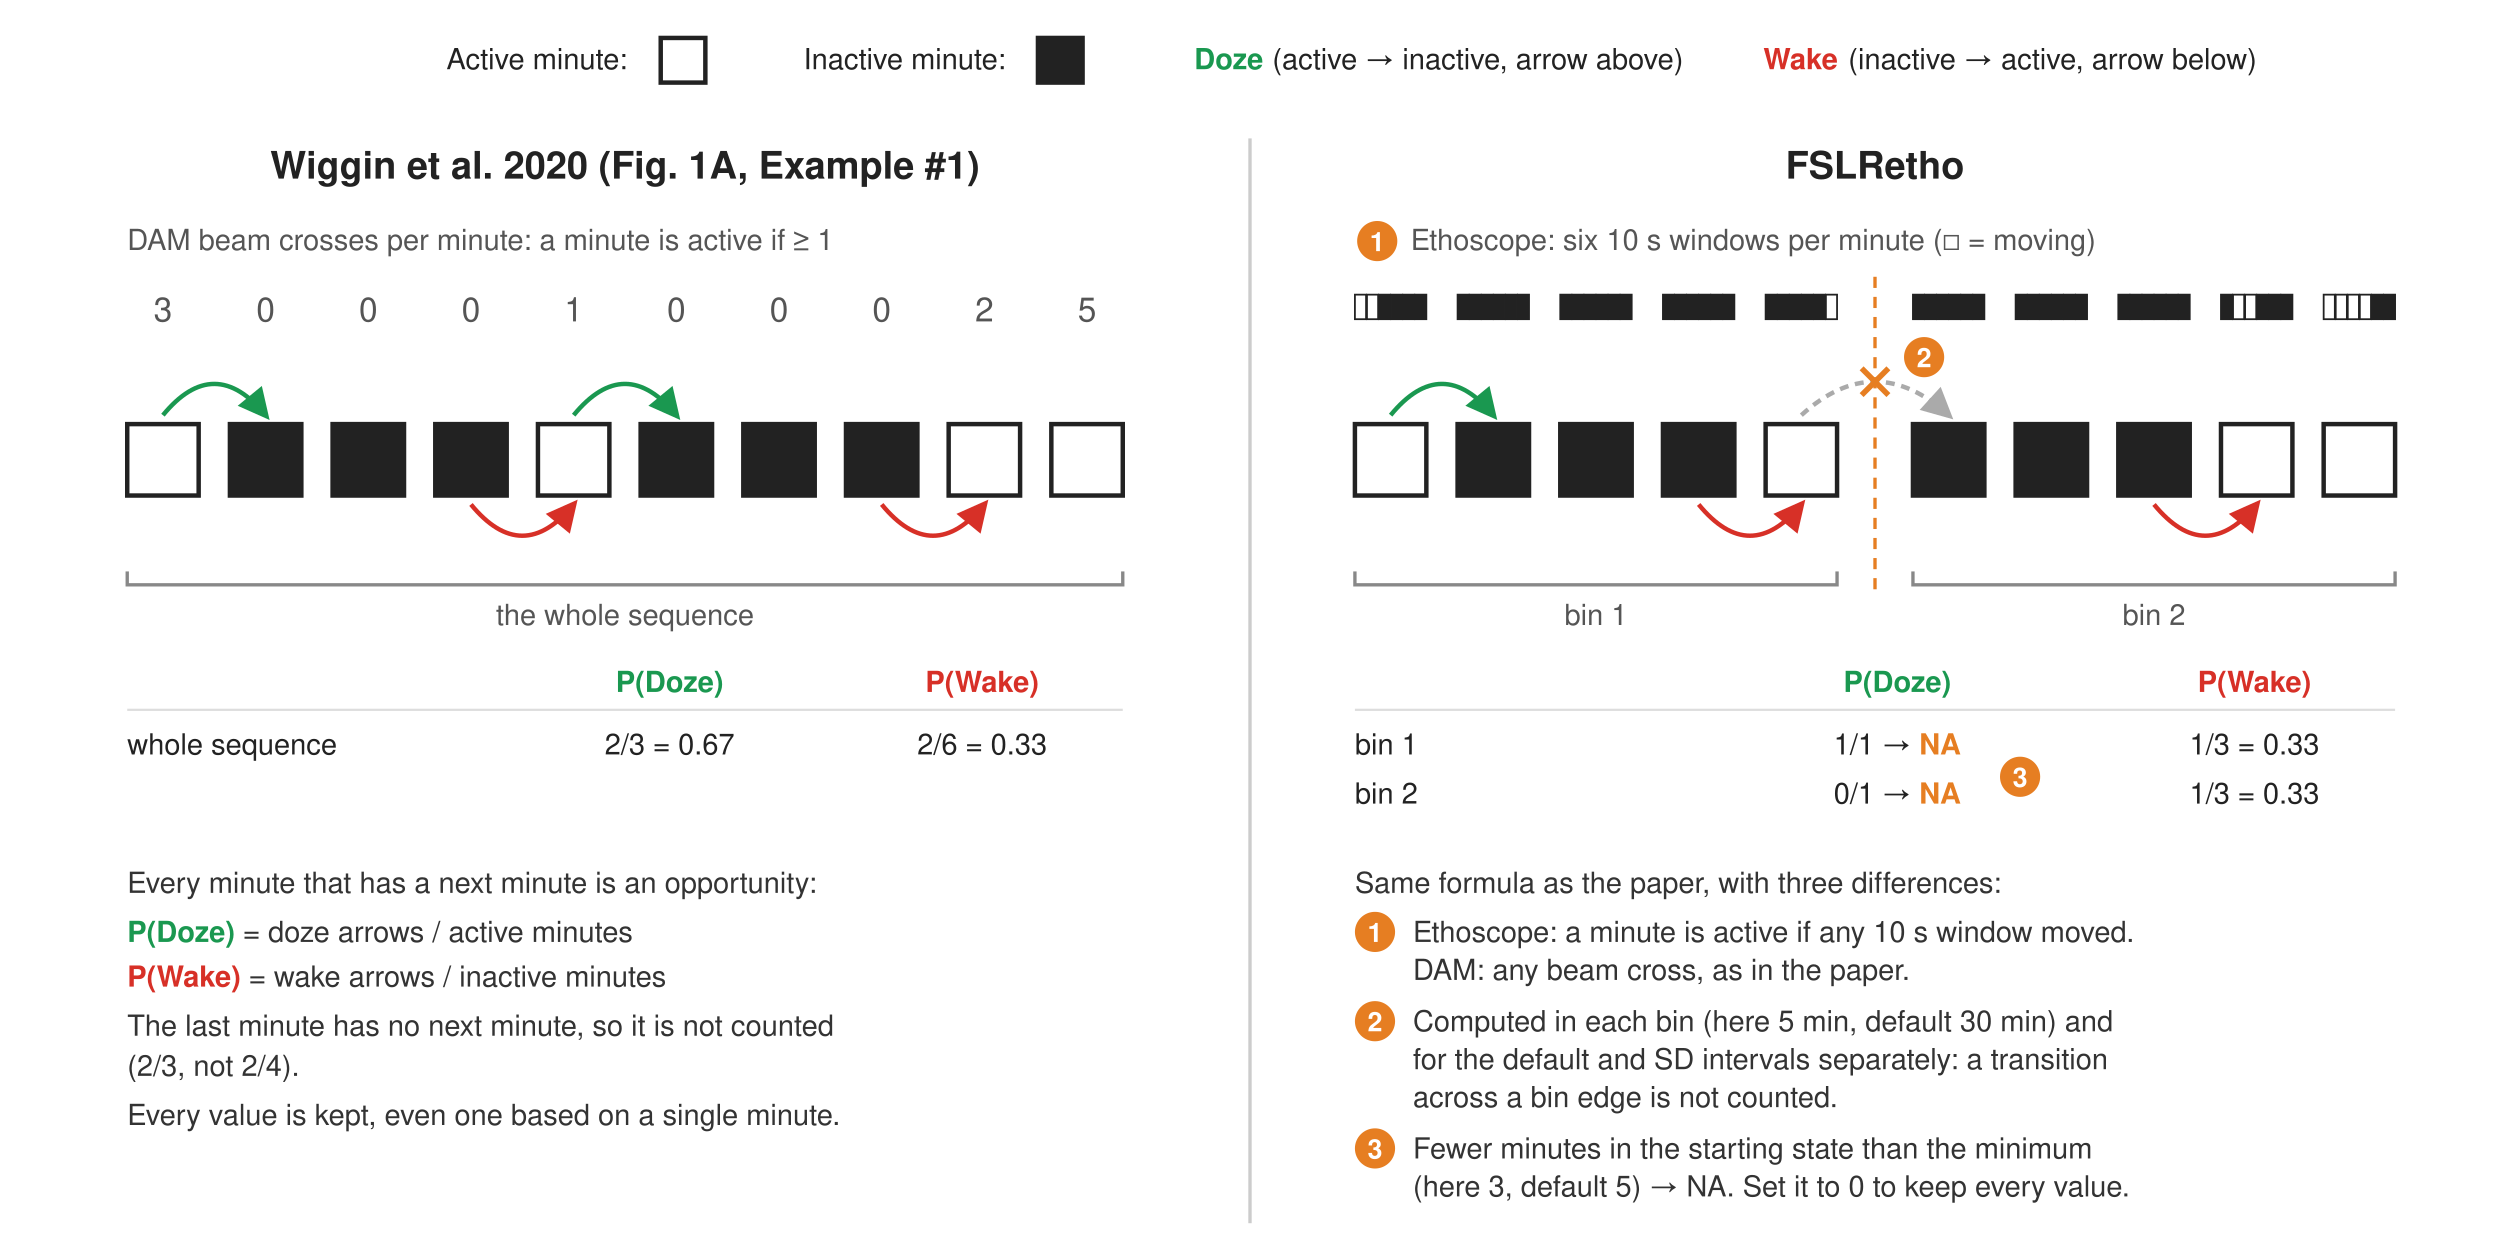
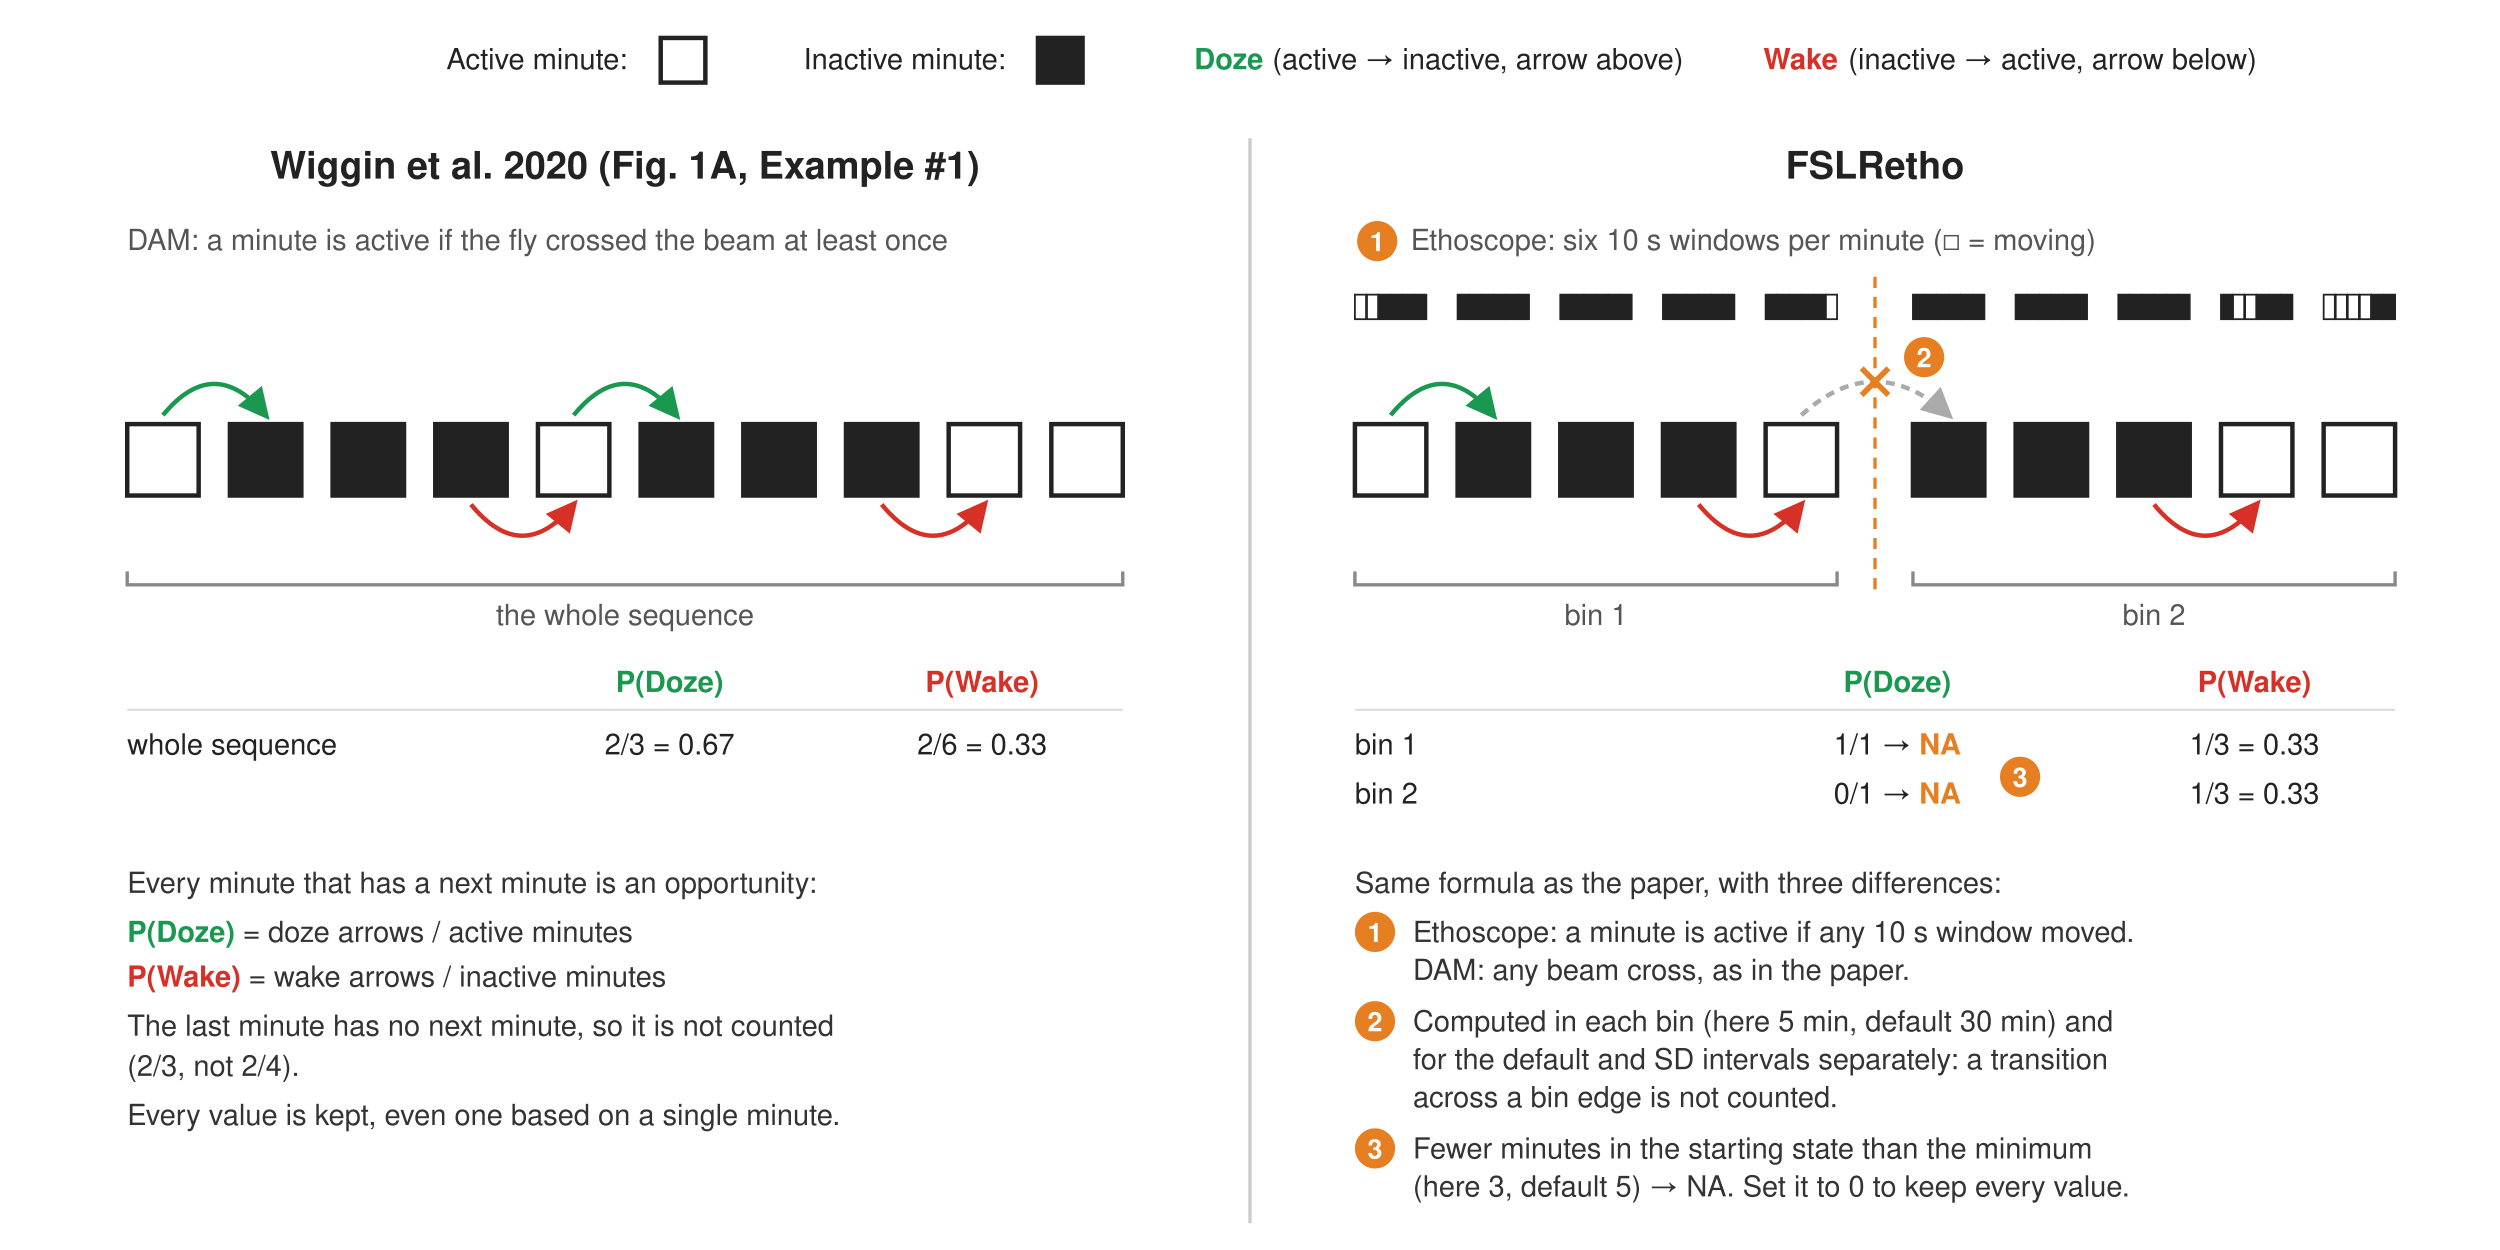
<svg xmlns="http://www.w3.org/2000/svg" viewBox="0 0 1120 560" width="1120" height="560" font-family="Helvetica, Arial, sans-serif" font-size="13" fill="#222">
  <defs>
    <marker id="ah-doze" viewBox="0 0 10 10" refX="8" refY="5" markerWidth="7" markerHeight="7" orient="auto">
      <path d="M0,0 L10,5 L0,10 z" fill="#1a9850" />
    </marker>
    <marker id="ah-wake" viewBox="0 0 10 10" refX="8" refY="5" markerWidth="7" markerHeight="7" orient="auto">
      <path d="M0,0 L10,5 L0,10 z" fill="#d73027" />
    </marker>
    <marker id="ah-off" viewBox="0 0 10 10" refX="8" refY="5" markerWidth="7" markerHeight="7" orient="auto">
      <path d="M0,0 L10,5 L0,10 z" fill="#aaa" />
    </marker>
  </defs>
  <rect width="1120" height="560" fill="#fff" />
  <g transform="translate(200,14)">
    <text x="0" y="17">Active minute:</text>
    <rect x="96" y="3" width="20" height="20" fill="#fff" stroke="#222" stroke-width="2" />
    <text x="160" y="17">Inactive minute:</text>
    <rect x="265" y="3" width="20" height="20" fill="#222" stroke="#222" stroke-width="2" />
    <text x="335" y="17" fill="#1a9850" font-weight="bold">Doze</text>
    <text x="370" y="17">(active → inactive, arrow above)</text>
    <text x="590" y="17" fill="#d73027" font-weight="bold">Wake</text>
    <text x="628" y="17">(inactive → active, arrow below)</text>
  </g>
  <line x1="560" y1="62" x2="560" y2="548" stroke="#ccc" stroke-width="1.5" />
  <text x="280" y="80" text-anchor="middle" font-size="17" font-weight="bold">Wiggin et al. 2020 (Fig. 1A, Example #1)</text>
-   <text x="57" y="112" fill="#555">DAM beam crosses per minute: a minute is active if ≥ 1</text>
-   <g font-size="15" fill="#555" text-anchor="middle">
-     <text x="73" y="144">3</text>
-     <text x="119" y="144">0</text>
-     <text x="165" y="144">0</text>
-     <text x="211" y="144">0</text>
-     <text x="257" y="144">1</text>
-     <text x="303" y="144">0</text>
-     <text x="349" y="144">0</text>
-     <text x="395" y="144">0</text>
-     <text x="441" y="144">2</text>
-     <text x="487" y="144">5</text>
-   </g>
+   <text x="57" y="112" fill="#555">DAM: a minute is active if the fly crossed the beam at least once</text>
  <rect x="57" y="190" width="32" height="32" fill="#fff" stroke="#222" stroke-width="2" />
  <rect x="103" y="190" width="32" height="32" fill="#222" stroke="#222" stroke-width="2" />
  <rect x="149" y="190" width="32" height="32" fill="#222" stroke="#222" stroke-width="2" />
  <rect x="195" y="190" width="32" height="32" fill="#222" stroke="#222" stroke-width="2" />
  <rect x="241" y="190" width="32" height="32" fill="#fff" stroke="#222" stroke-width="2" />
  <rect x="287" y="190" width="32" height="32" fill="#222" stroke="#222" stroke-width="2" />
  <rect x="333" y="190" width="32" height="32" fill="#222" stroke="#222" stroke-width="2" />
  <rect x="379" y="190" width="32" height="32" fill="#222" stroke="#222" stroke-width="2" />
  <rect x="425" y="190" width="32" height="32" fill="#fff" stroke="#222" stroke-width="2" />
  <rect x="471" y="190" width="32" height="32" fill="#fff" stroke="#222" stroke-width="2" />
  <g fill="none" stroke-width="2">
    <path d="M73,186 Q96,158 119,186" stroke="#1a9850" marker-end="url(#ah-doze)" />
    <path d="M257,186 Q280,158 303,186" stroke="#1a9850" marker-end="url(#ah-doze)" />
    <path d="M211,226 Q234,254 257,226" stroke="#d73027" marker-end="url(#ah-wake)" />
    <path d="M395,226 Q418,254 441,226" stroke="#d73027" marker-end="url(#ah-wake)" />
  </g>
  <path d="M57,256 v6 H503 v-6" fill="none" stroke="#888" stroke-width="1.5" />
  <text x="280" y="280" text-anchor="middle" fill="#555">the whole sequence</text>
  <g transform="translate(0,310)">
    <text x="300" y="0" text-anchor="middle" font-weight="bold" fill="#1a9850">P(Doze)</text>
    <text x="440" y="0" text-anchor="middle" font-weight="bold" fill="#d73027">P(Wake)</text>
    <line x1="57" y1="8" x2="503" y2="8" stroke="#ddd" />
    <text x="57" y="28">whole sequence</text>
    <text x="300" y="28" text-anchor="middle">2/3 = 0.67</text>
    <text x="440" y="28" text-anchor="middle">2/6 = 0.33</text>
  </g>
  <g transform="translate(57,400)" fill="#333">
    <text y="0">Every minute that has a next minute is an opportunity:</text>
    <text y="22">
      <tspan fill="#1a9850" font-weight="bold">P(Doze)</tspan> = doze arrows / active minutes</text>
    <text y="42">
      <tspan fill="#d73027" font-weight="bold">P(Wake)</tspan> = wake arrows / inactive minutes</text>
    <text y="64">The last minute has no next minute, so it is not counted</text>
    <text y="82">(2/3, not 2/4).</text>
    <text y="104">Every value is kept, even one based on a single minute.</text>
  </g>
  <text x="840" y="80" text-anchor="middle" font-size="17" font-weight="bold">FSLRetho</text>
  <circle cx="617" cy="108" r="9" fill="#e67e22" />
  <text x="617" y="112.5" text-anchor="middle" fill="#fff" font-weight="bold" font-size="12">1</text>
  <text x="632" y="112" fill="#555">Ethoscope: six 10 s windows per minute (□ = moving)</text>
  <g id="win">
    <g transform="translate(607,132)">
      <rect x="0" width="5" height="11" fill="#fff" stroke="#222" stroke-width="0.8" />
      <rect x="5.4" width="5" height="11" fill="#fff" stroke="#222" stroke-width="0.8" />
      <rect x="10.8" width="5" height="11" fill="#222" stroke="#222" stroke-width="0.8" />
      <rect x="16.2" width="5" height="11" fill="#222" stroke="#222" stroke-width="0.8" />
      <rect x="21.6" width="5" height="11" fill="#222" stroke="#222" stroke-width="0.8" />
      <rect x="27" width="5" height="11" fill="#222" stroke="#222" stroke-width="0.8" />
    </g>
    <g transform="translate(653,132)">
      <rect x="0" width="5" height="11" fill="#222" stroke="#222" stroke-width="0.8" />
      <rect x="5.4" width="5" height="11" fill="#222" stroke="#222" stroke-width="0.8" />
      <rect x="10.8" width="5" height="11" fill="#222" stroke="#222" stroke-width="0.8" />
      <rect x="16.2" width="5" height="11" fill="#222" stroke="#222" stroke-width="0.8" />
      <rect x="21.6" width="5" height="11" fill="#222" stroke="#222" stroke-width="0.8" />
      <rect x="27" width="5" height="11" fill="#222" stroke="#222" stroke-width="0.8" />
    </g>
    <g transform="translate(699,132)">
      <rect x="0" width="5" height="11" fill="#222" stroke="#222" stroke-width="0.8" />
      <rect x="5.4" width="5" height="11" fill="#222" stroke="#222" stroke-width="0.8" />
      <rect x="10.8" width="5" height="11" fill="#222" stroke="#222" stroke-width="0.8" />
      <rect x="16.2" width="5" height="11" fill="#222" stroke="#222" stroke-width="0.8" />
      <rect x="21.6" width="5" height="11" fill="#222" stroke="#222" stroke-width="0.8" />
      <rect x="27" width="5" height="11" fill="#222" stroke="#222" stroke-width="0.8" />
    </g>
    <g transform="translate(745,132)">
      <rect x="0" width="5" height="11" fill="#222" stroke="#222" stroke-width="0.8" />
      <rect x="5.4" width="5" height="11" fill="#222" stroke="#222" stroke-width="0.8" />
      <rect x="10.8" width="5" height="11" fill="#222" stroke="#222" stroke-width="0.8" />
      <rect x="16.2" width="5" height="11" fill="#222" stroke="#222" stroke-width="0.8" />
      <rect x="21.6" width="5" height="11" fill="#222" stroke="#222" stroke-width="0.8" />
      <rect x="27" width="5" height="11" fill="#222" stroke="#222" stroke-width="0.8" />
    </g>
    <g transform="translate(791,132)">
      <rect x="0" width="5" height="11" fill="#222" stroke="#222" stroke-width="0.8" />
      <rect x="5.4" width="5" height="11" fill="#222" stroke="#222" stroke-width="0.8" />
      <rect x="10.8" width="5" height="11" fill="#222" stroke="#222" stroke-width="0.8" />
      <rect x="16.2" width="5" height="11" fill="#222" stroke="#222" stroke-width="0.8" />
      <rect x="21.6" width="5" height="11" fill="#222" stroke="#222" stroke-width="0.8" />
      <rect x="27" width="5" height="11" fill="#fff" stroke="#222" stroke-width="0.8" />
    </g>
    <g transform="translate(857,132)">
      <rect x="0" width="5" height="11" fill="#222" stroke="#222" stroke-width="0.8" />
      <rect x="5.4" width="5" height="11" fill="#222" stroke="#222" stroke-width="0.8" />
      <rect x="10.8" width="5" height="11" fill="#222" stroke="#222" stroke-width="0.8" />
      <rect x="16.2" width="5" height="11" fill="#222" stroke="#222" stroke-width="0.8" />
      <rect x="21.6" width="5" height="11" fill="#222" stroke="#222" stroke-width="0.8" />
      <rect x="27" width="5" height="11" fill="#222" stroke="#222" stroke-width="0.8" />
    </g>
    <g transform="translate(903,132)">
      <rect x="0" width="5" height="11" fill="#222" stroke="#222" stroke-width="0.8" />
      <rect x="5.4" width="5" height="11" fill="#222" stroke="#222" stroke-width="0.8" />
      <rect x="10.8" width="5" height="11" fill="#222" stroke="#222" stroke-width="0.8" />
      <rect x="16.2" width="5" height="11" fill="#222" stroke="#222" stroke-width="0.8" />
      <rect x="21.6" width="5" height="11" fill="#222" stroke="#222" stroke-width="0.8" />
      <rect x="27" width="5" height="11" fill="#222" stroke="#222" stroke-width="0.8" />
    </g>
    <g transform="translate(949,132)">
      <rect x="0" width="5" height="11" fill="#222" stroke="#222" stroke-width="0.8" />
      <rect x="5.4" width="5" height="11" fill="#222" stroke="#222" stroke-width="0.8" />
      <rect x="10.8" width="5" height="11" fill="#222" stroke="#222" stroke-width="0.8" />
      <rect x="16.2" width="5" height="11" fill="#222" stroke="#222" stroke-width="0.8" />
      <rect x="21.6" width="5" height="11" fill="#222" stroke="#222" stroke-width="0.8" />
      <rect x="27" width="5" height="11" fill="#222" stroke="#222" stroke-width="0.8" />
    </g>
    <g transform="translate(995,132)">
      <rect x="0" width="5" height="11" fill="#222" stroke="#222" stroke-width="0.8" />
      <rect x="5.4" width="5" height="11" fill="#fff" stroke="#222" stroke-width="0.8" />
      <rect x="10.8" width="5" height="11" fill="#fff" stroke="#222" stroke-width="0.8" />
      <rect x="16.2" width="5" height="11" fill="#222" stroke="#222" stroke-width="0.8" />
      <rect x="21.6" width="5" height="11" fill="#222" stroke="#222" stroke-width="0.8" />
      <rect x="27" width="5" height="11" fill="#222" stroke="#222" stroke-width="0.8" />
    </g>
    <g transform="translate(1041,132)">
      <rect x="0" width="5" height="11" fill="#fff" stroke="#222" stroke-width="0.8" />
      <rect x="5.4" width="5" height="11" fill="#fff" stroke="#222" stroke-width="0.8" />
      <rect x="10.8" width="5" height="11" fill="#fff" stroke="#222" stroke-width="0.8" />
      <rect x="16.2" width="5" height="11" fill="#fff" stroke="#222" stroke-width="0.8" />
      <rect x="21.6" width="5" height="11" fill="#222" stroke="#222" stroke-width="0.8" />
      <rect x="27" width="5" height="11" fill="#222" stroke="#222" stroke-width="0.8" />
    </g>
  </g>
  <rect x="607" y="190" width="32" height="32" fill="#fff" stroke="#222" stroke-width="2" />
  <rect x="653" y="190" width="32" height="32" fill="#222" stroke="#222" stroke-width="2" />
  <rect x="699" y="190" width="32" height="32" fill="#222" stroke="#222" stroke-width="2" />
  <rect x="745" y="190" width="32" height="32" fill="#222" stroke="#222" stroke-width="2" />
  <rect x="791" y="190" width="32" height="32" fill="#fff" stroke="#222" stroke-width="2" />
  <rect x="857" y="190" width="32" height="32" fill="#222" stroke="#222" stroke-width="2" />
  <rect x="903" y="190" width="32" height="32" fill="#222" stroke="#222" stroke-width="2" />
  <rect x="949" y="190" width="32" height="32" fill="#222" stroke="#222" stroke-width="2" />
  <rect x="995" y="190" width="32" height="32" fill="#fff" stroke="#222" stroke-width="2" />
  <rect x="1041" y="190" width="32" height="32" fill="#fff" stroke="#222" stroke-width="2" />
  <line x1="840" y1="124" x2="840" y2="268" stroke="#e67e22" stroke-width="1.5" stroke-dasharray="5,4" />
  <g fill="none" stroke-width="2">
    <path d="M623,186 Q646,158 669,186" stroke="#1a9850" marker-end="url(#ah-doze)" />
    <path d="M761,226 Q784,254 807,226" stroke="#d73027" marker-end="url(#ah-wake)" />
    <path d="M965,226 Q988,254 1011,226" stroke="#d73027" marker-end="url(#ah-wake)" />
    <path d="M807,186 Q840,156 873,186" stroke="#aaa" stroke-dasharray="4,3" marker-end="url(#ah-off)" />
  </g>
  <g stroke="#e67e22" stroke-width="2.5">
    <line x1="834" y1="165" x2="846" y2="177" />
    <line x1="846" y1="165" x2="834" y2="177" />
  </g>
  <circle cx="862" cy="160" r="9" fill="#e67e22" />
  <text x="862" y="164.5" text-anchor="middle" fill="#fff" font-weight="bold" font-size="12">2</text>
  <path d="M607,256 v6 H823 v-6" fill="none" stroke="#888" stroke-width="1.5" />
  <path d="M857,256 v6 H1073 v-6" fill="none" stroke="#888" stroke-width="1.5" />
  <text x="715" y="280" text-anchor="middle" fill="#555">bin 1</text>
  <text x="965" y="280" text-anchor="middle" fill="#555">bin 2</text>
  <g transform="translate(0,310)">
    <text x="850" y="0" text-anchor="middle" font-weight="bold" fill="#1a9850">P(Doze)</text>
    <text x="1010" y="0" text-anchor="middle" font-weight="bold" fill="#d73027">P(Wake)</text>
    <line x1="607" y1="8" x2="1073" y2="8" stroke="#ddd" />
    <text x="607" y="28">bin 1</text>
    <text x="850" y="28" text-anchor="middle">1/1 → <tspan font-weight="bold" fill="#e67e22">NA</tspan>
    </text>
    <text x="1010" y="28" text-anchor="middle">1/3 = 0.33</text>
    <text x="607" y="50">bin 2</text>
    <text x="850" y="50" text-anchor="middle">0/1 → <tspan font-weight="bold" fill="#e67e22">NA</tspan>
    </text>
    <text x="1010" y="50" text-anchor="middle">1/3 = 0.33</text>
    <circle cx="905" cy="38" r="9" fill="#e67e22" />
    <text x="905" y="42.5" text-anchor="middle" fill="#fff" font-weight="bold" font-size="12">3</text>
  </g>
  <g transform="translate(607,400)" fill="#333">
    <text y="0">Same formula as the paper, with three differences:</text>
    <g transform="translate(0,22)">
      <circle cx="9" cy="-4.5" r="9" fill="#e67e22" />
      <text x="9" y="0" text-anchor="middle" fill="#fff" font-weight="bold" font-size="12">1</text>
      <text x="26" y="0">Ethoscope: a minute is active if any 10 s window moved.</text>
      <text x="26" y="17">DAM: any beam cross, as in the paper.</text>
    </g>
    <g transform="translate(0,62)">
      <circle cx="9" cy="-4.5" r="9" fill="#e67e22" />
      <text x="9" y="0" text-anchor="middle" fill="#fff" font-weight="bold" font-size="12">2</text>
      <text x="26" y="0">Computed in each bin (here 5 min, default 30 min) and</text>
      <text x="26" y="17">for the default and SD intervals separately: a transition</text>
      <text x="26" y="34">across a bin edge is not counted.</text>
    </g>
    <g transform="translate(0,119)">
      <circle cx="9" cy="-4.5" r="9" fill="#e67e22" />
      <text x="9" y="0" text-anchor="middle" fill="#fff" font-weight="bold" font-size="12">3</text>
      <text x="26" y="0">Fewer minutes in the starting state than the minimum</text>
      <text x="26" y="17">(here 3, default 5) → NA. Set it to 0 to keep every value.</text>
    </g>
  </g>
</svg>
